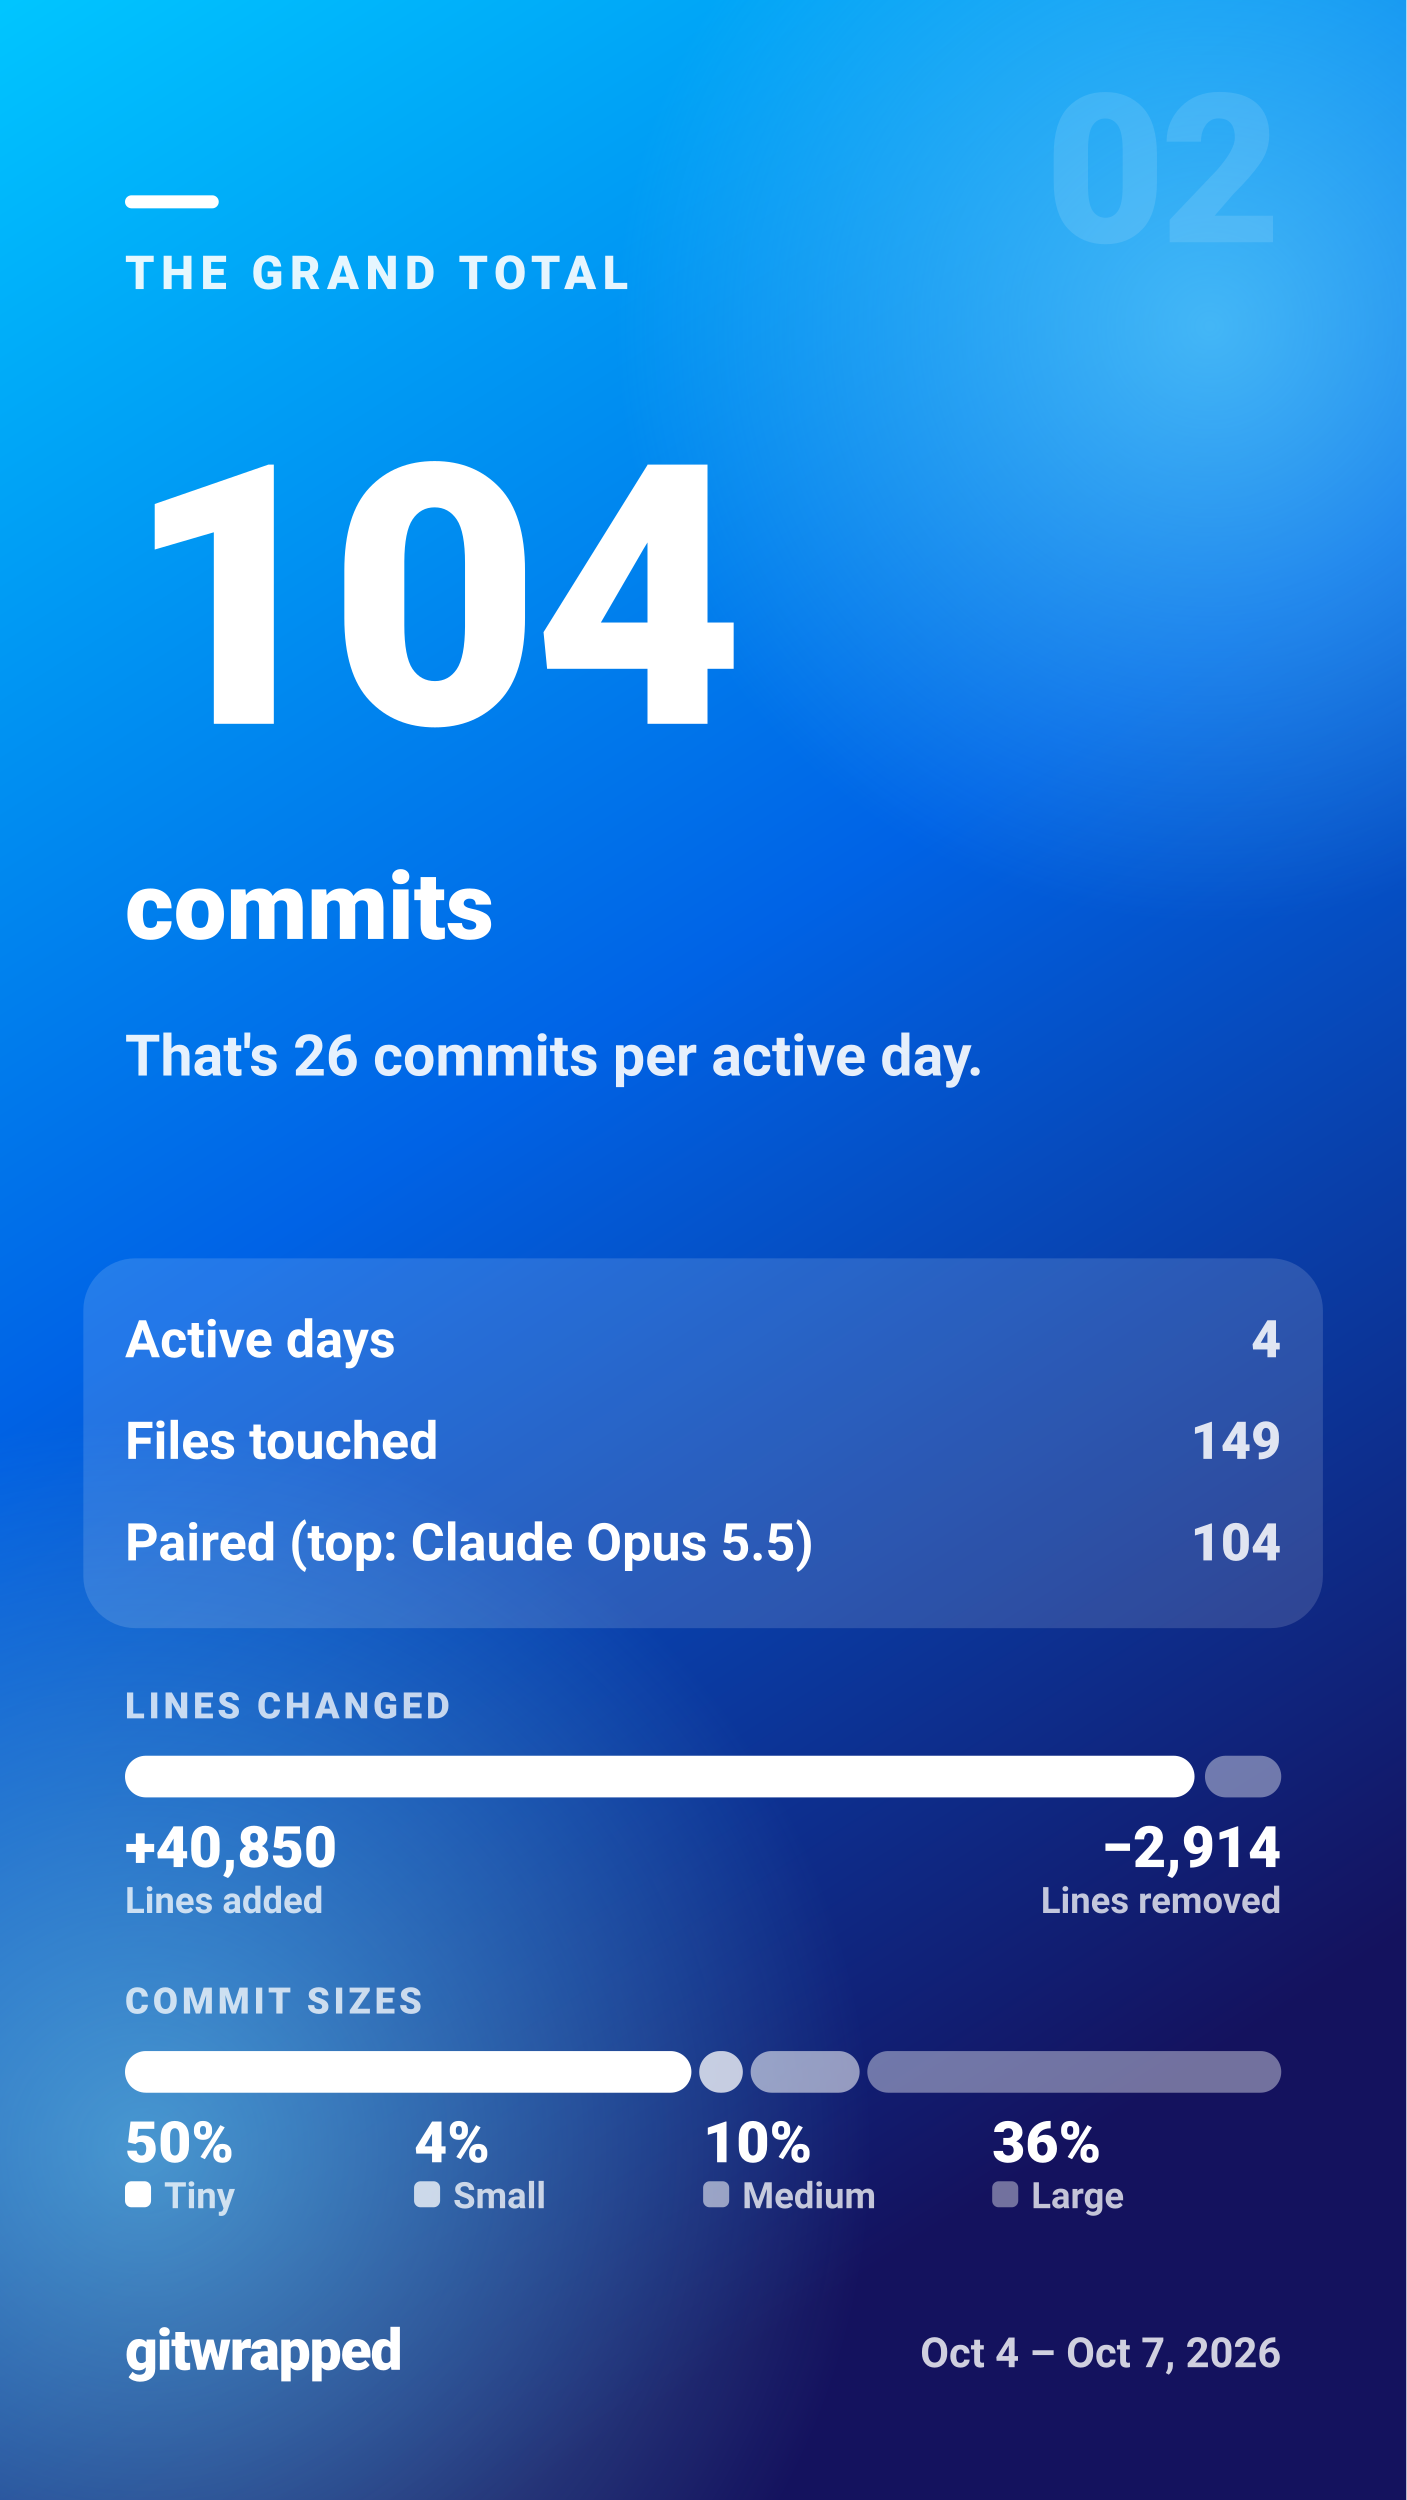
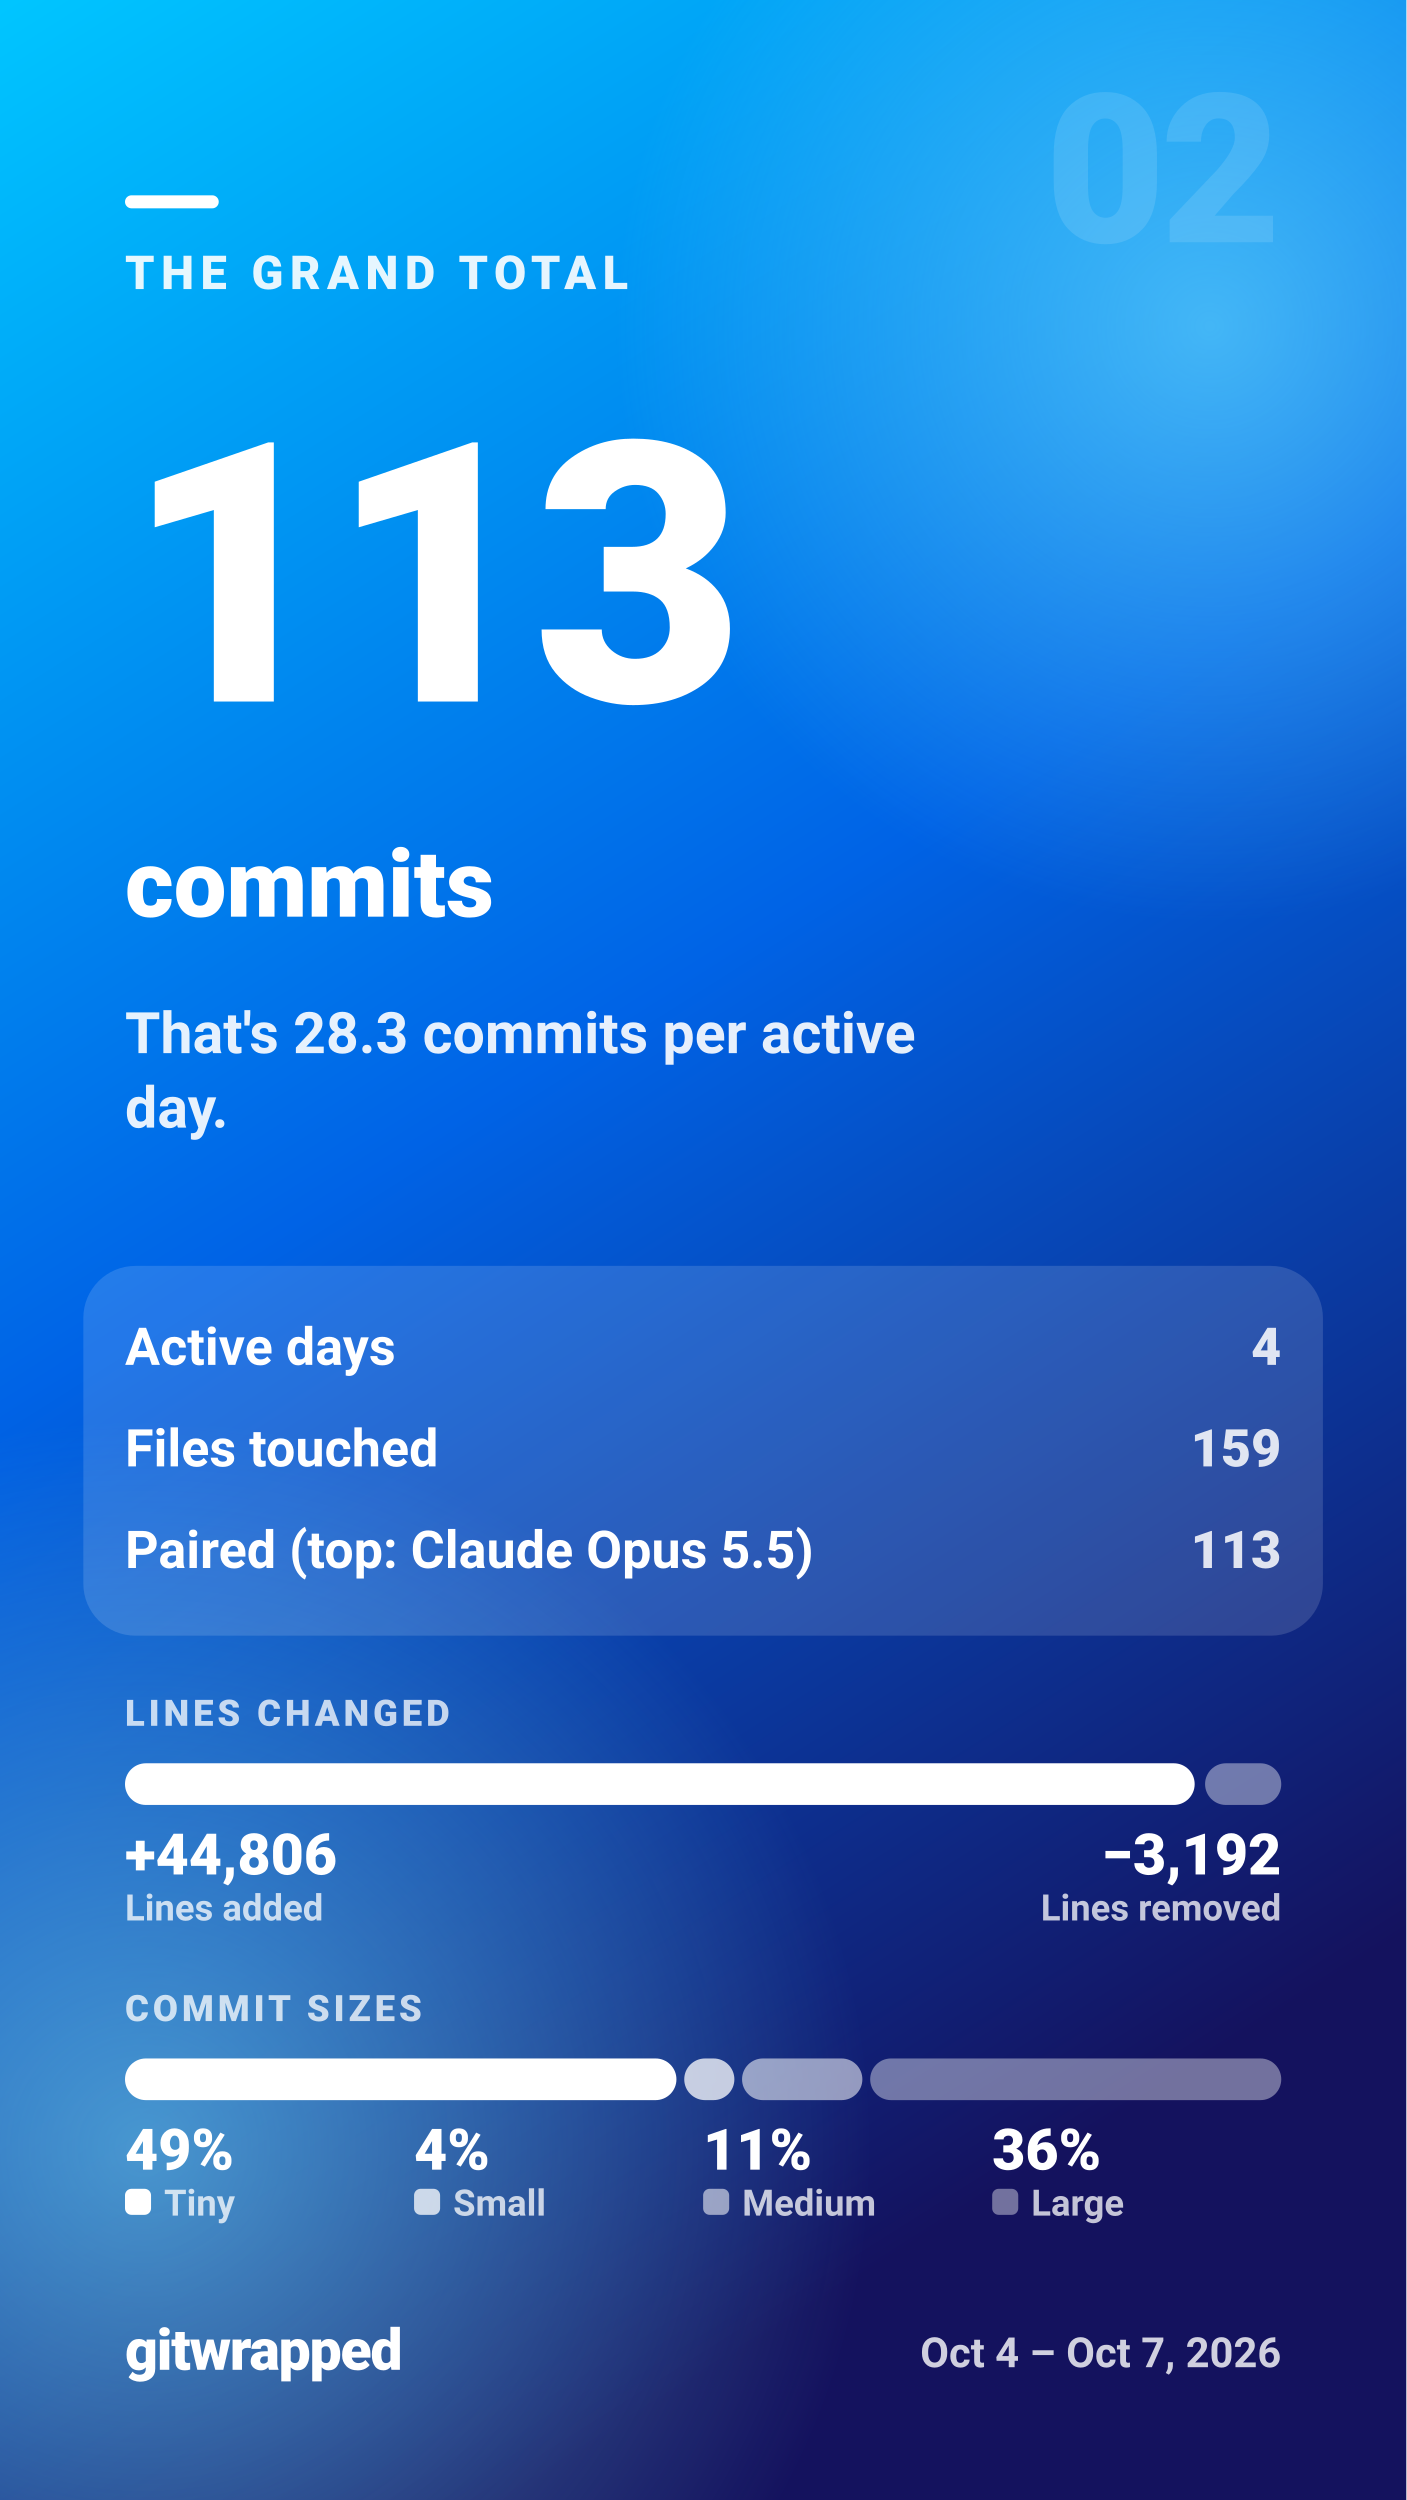
- <svg xmlns="http://www.w3.org/2000/svg" width="1080" height="1920" viewBox="0 0 1080 1920" role="img" aria-label="THE GRAND TOTAL — 104 — commits">
+ <svg xmlns="http://www.w3.org/2000/svg" width="1080" height="1920" viewBox="0 0 1080 1920" role="img" aria-label="THE GRAND TOTAL — 113 — commits">
  <defs>
    <linearGradient id="gw-totals-bg" x1="0" y1="0" x2="0.35" y2="1">
      <stop offset="0.00" stop-color="#00c6ff" />
      <stop offset="0.50" stop-color="#0063e6" />
      <stop offset="1.00" stop-color="#14125e" />
    </linearGradient>
    <radialGradient id="gw-totals-glow">
      <stop offset="0" stop-color="#7ae8ff" stop-opacity="0.55" />
      <stop offset="1" stop-color="#7ae8ff" stop-opacity="0" />
    </radialGradient>
  </defs>
  <rect width="1080" height="1920" fill="url(#gw-totals-bg)" />
  <circle cx="930" cy="250" r="460" fill="url(#gw-totals-glow)" />
  <circle cx="110" cy="1650" r="560" fill="url(#gw-totals-glow)" />
  <g fill="#ffffff" font-family="system-ui, -apple-system, 'Segoe UI', Roboto, Helvetica, Arial, sans-serif">
    <text x="984" y="186" font-size="160" font-weight="900" fill-opacity="0.12" text-anchor="end" letter-spacing="-4">02</text>
    <rect x="96" y="150" width="72" height="10" rx="5" fill="#ffffff" />
    <text x="96" y="222" font-size="36" font-weight="800" fill-opacity="0.9" letter-spacing="5">THE GRAND TOTAL</text>
-     <text x="96" y="555.9" font-size="280" font-weight="900" letter-spacing="-5.6">104</text>
-     <text x="96" y="721.1" font-size="72" font-weight="800">commits</text>
-     <text x="96" y="826" font-size="44" font-weight="600" fill-opacity="0.9">That's 26 commits per active day.</text>
-     <rect x="64" y="966.4" width="952" height="284" rx="40" fill="#ffffff" fill-opacity="0.14" />
-     <text x="96" y="1042.4" font-size="40" font-weight="700">Active days</text>
-     <text x="984" y="1042.4" font-size="40" font-weight="800" fill-opacity="0.85" text-anchor="end">4</text>
-     <text x="96" y="1120.4" font-size="40" font-weight="700">Files touched</text>
-     <text x="984" y="1120.4" font-size="40" font-weight="800" fill-opacity="0.85" text-anchor="end">149</text>
-     <text x="96" y="1198.4" font-size="40" font-weight="700">Paired (top: Claude Opus 5.5)</text>
-     <text x="984" y="1198.4" font-size="40" font-weight="800" fill-opacity="0.85" text-anchor="end">104</text>
-     <text x="96" y="1319.7" font-size="28" font-weight="800" fill-opacity="0.75" letter-spacing="3">LINES CHANGED</text>
-     <rect x="96" y="1348.4" width="821.4" height="32" rx="16" />
-     <rect x="925.4" y="1348.4" width="58.6" height="32" rx="16" fill-opacity="0.4" />
-     <text x="96" y="1469.2" font-size="28" font-weight="700" fill-opacity="0.75">Lines added</text>
-     <text x="96" y="1433.9" font-size="44" font-weight="900">+40,850</text>
-     <text x="984" y="1469.2" font-size="28" font-weight="700" fill-opacity="0.75" text-anchor="end">Lines removed</text>
-     <text x="984" y="1433.9" font-size="44" font-weight="900" text-anchor="end">−2,914</text>
-     <text x="96" y="1546.4" font-size="28" font-weight="800" fill-opacity="0.75" letter-spacing="3">COMMIT SIZES</text>
-     <rect x="96" y="1575.2" width="435" height="32" rx="16" />
-     <rect x="537" y="1575.2" width="33.5" height="32" rx="16" fill-opacity="0.75" />
-     <rect x="576.5" y="1575.2" width="83.7" height="32" rx="16" fill-opacity="0.55" />
-     <rect x="666.1" y="1575.2" width="317.9" height="32" rx="16" fill-opacity="0.4" />
+     <text x="96" y="538.8" font-size="280" font-weight="900" letter-spacing="-5.6">113</text>
+     <text x="96" y="704" font-size="72" font-weight="800">commits</text>
+     <text x="96" y="808.8" font-size="44" font-weight="600" fill-opacity="0.9">That's 28.3 commits per active</text>
+     <text x="96" y="866" font-size="44" font-weight="600" fill-opacity="0.9">day.</text>
+     <rect x="64" y="972.2" width="952" height="284" rx="40" fill="#ffffff" fill-opacity="0.14" />
+     <text x="96" y="1048.2" font-size="40" font-weight="700">Active days</text>
+     <text x="984" y="1048.2" font-size="40" font-weight="800" fill-opacity="0.85" text-anchor="end">4</text>
+     <text x="96" y="1126.2" font-size="40" font-weight="700">Files touched</text>
+     <text x="984" y="1126.2" font-size="40" font-weight="800" fill-opacity="0.85" text-anchor="end">159</text>
+     <text x="96" y="1204.2" font-size="40" font-weight="700">Paired (top: Claude Opus 5.5)</text>
+     <text x="984" y="1204.2" font-size="40" font-weight="800" fill-opacity="0.85" text-anchor="end">113</text>
+     <text x="96" y="1325.4" font-size="28" font-weight="800" fill-opacity="0.75" letter-spacing="3">LINES CHANGED</text>
+     <rect x="96" y="1354.2" width="821.5" height="32" rx="16" />
+     <rect x="925.5" y="1354.2" width="58.5" height="32" rx="16" fill-opacity="0.4" />
+     <text x="96" y="1474.9" font-size="28" font-weight="700" fill-opacity="0.75">Lines added</text>
+     <text x="96" y="1439.6" font-size="44" font-weight="900">+44,806</text>
+     <text x="984" y="1474.9" font-size="28" font-weight="700" fill-opacity="0.75" text-anchor="end">Lines removed</text>
+     <text x="984" y="1439.6" font-size="44" font-weight="900" text-anchor="end">−3,192</text>
+     <text x="96" y="1552.2" font-size="28" font-weight="800" fill-opacity="0.75" letter-spacing="3">COMMIT SIZES</text>
+     <rect x="96" y="1580.9" width="423.5" height="32" rx="16" />
+     <rect x="525.5" y="1580.9" width="38.5" height="32" rx="16" fill-opacity="0.75" />
+     <rect x="569.9" y="1580.9" width="92.4" height="32" rx="16" fill-opacity="0.55" />
+     <rect x="668.3" y="1580.9" width="315.7" height="32" rx="16" fill-opacity="0.4" />
    <g>
-       <text x="96" y="1660.6" font-size="44" font-weight="900">50%</text>
-       <rect x="96" y="1675.2" width="20" height="20" rx="5" />
-       <text x="126" y="1695.9" font-size="28" font-weight="700" fill-opacity="0.75">Tiny</text>
+       <text x="96" y="1666.3" font-size="44" font-weight="900">49%</text>
+       <rect x="96" y="1681" width="20" height="20" rx="5" />
+       <text x="126" y="1701.6" font-size="28" font-weight="700" fill-opacity="0.75">Tiny</text>
    </g>
    <g>
-       <text x="318" y="1660.6" font-size="44" font-weight="900">4%</text>
-       <rect x="318" y="1675.2" width="20" height="20" rx="5" fill-opacity="0.75" />
-       <text x="348" y="1695.9" font-size="28" font-weight="700" fill-opacity="0.75">Small</text>
+       <text x="318" y="1666.3" font-size="44" font-weight="900">4%</text>
+       <rect x="318" y="1681" width="20" height="20" rx="5" fill-opacity="0.75" />
+       <text x="348" y="1701.6" font-size="28" font-weight="700" fill-opacity="0.75">Small</text>
    </g>
    <g>
-       <text x="540" y="1660.6" font-size="44" font-weight="900">10%</text>
-       <rect x="540" y="1675.2" width="20" height="20" rx="5" fill-opacity="0.55" />
-       <text x="570" y="1695.9" font-size="28" font-weight="700" fill-opacity="0.75">Medium</text>
+       <text x="540" y="1666.3" font-size="44" font-weight="900">11%</text>
+       <rect x="540" y="1681" width="20" height="20" rx="5" fill-opacity="0.55" />
+       <text x="570" y="1701.6" font-size="28" font-weight="700" fill-opacity="0.75">Medium</text>
    </g>
    <g>
-       <text x="762" y="1660.6" font-size="44" font-weight="900">36%</text>
-       <rect x="762" y="1675.2" width="20" height="20" rx="5" fill-opacity="0.4" />
-       <text x="792" y="1695.9" font-size="28" font-weight="700" fill-opacity="0.75">Large</text>
+       <text x="762" y="1666.3" font-size="44" font-weight="900">36%</text>
+       <rect x="762" y="1681" width="20" height="20" rx="5" fill-opacity="0.4" />
+       <text x="792" y="1701.6" font-size="28" font-weight="700" fill-opacity="0.75">Large</text>
    </g>
    <text x="96" y="1820" font-size="44" font-weight="900" letter-spacing="-1">gitwrapped</text>
    <text x="984" y="1818" font-size="32" font-weight="600" fill-opacity="0.8" text-anchor="end">Oct 4 – Oct 7, 2026</text>
  </g>
</svg>
